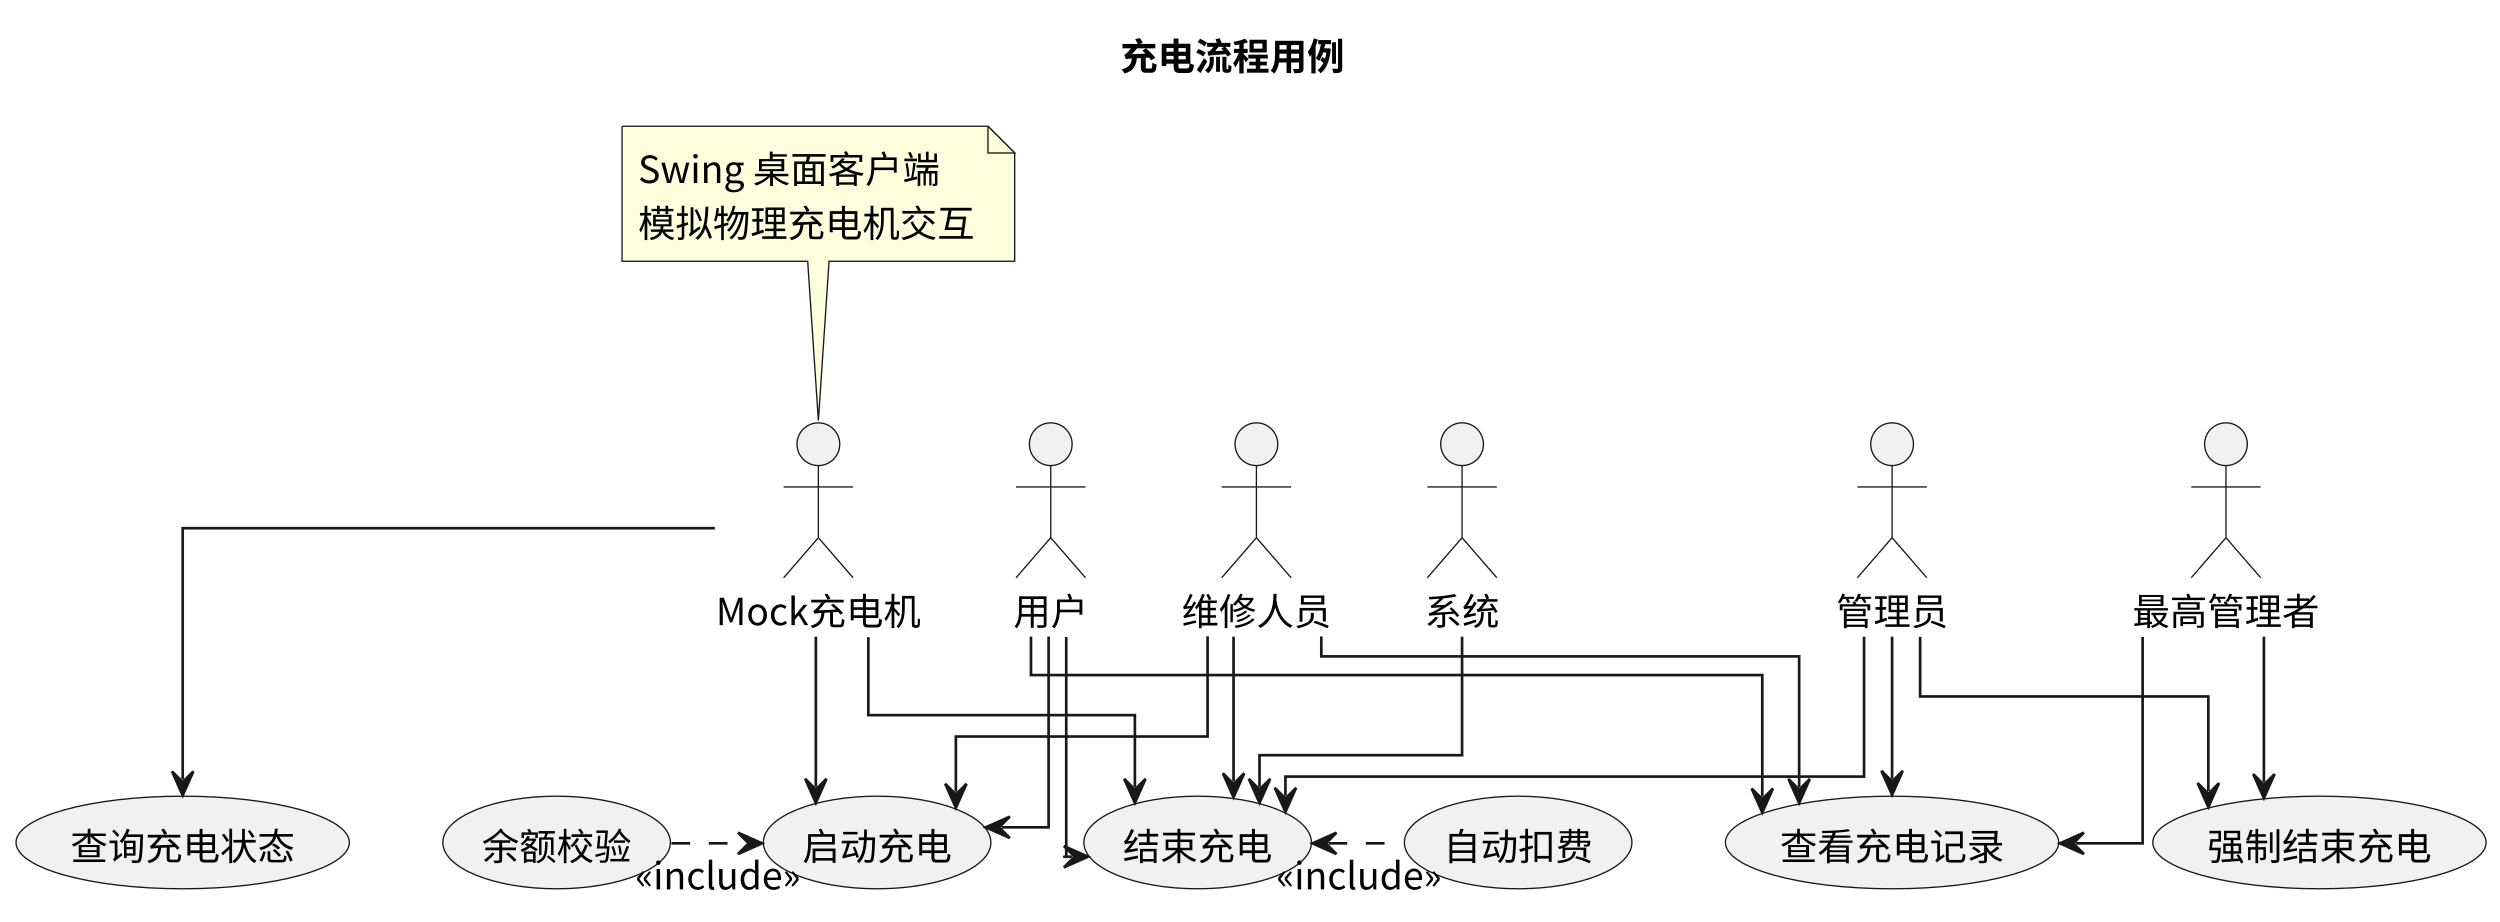
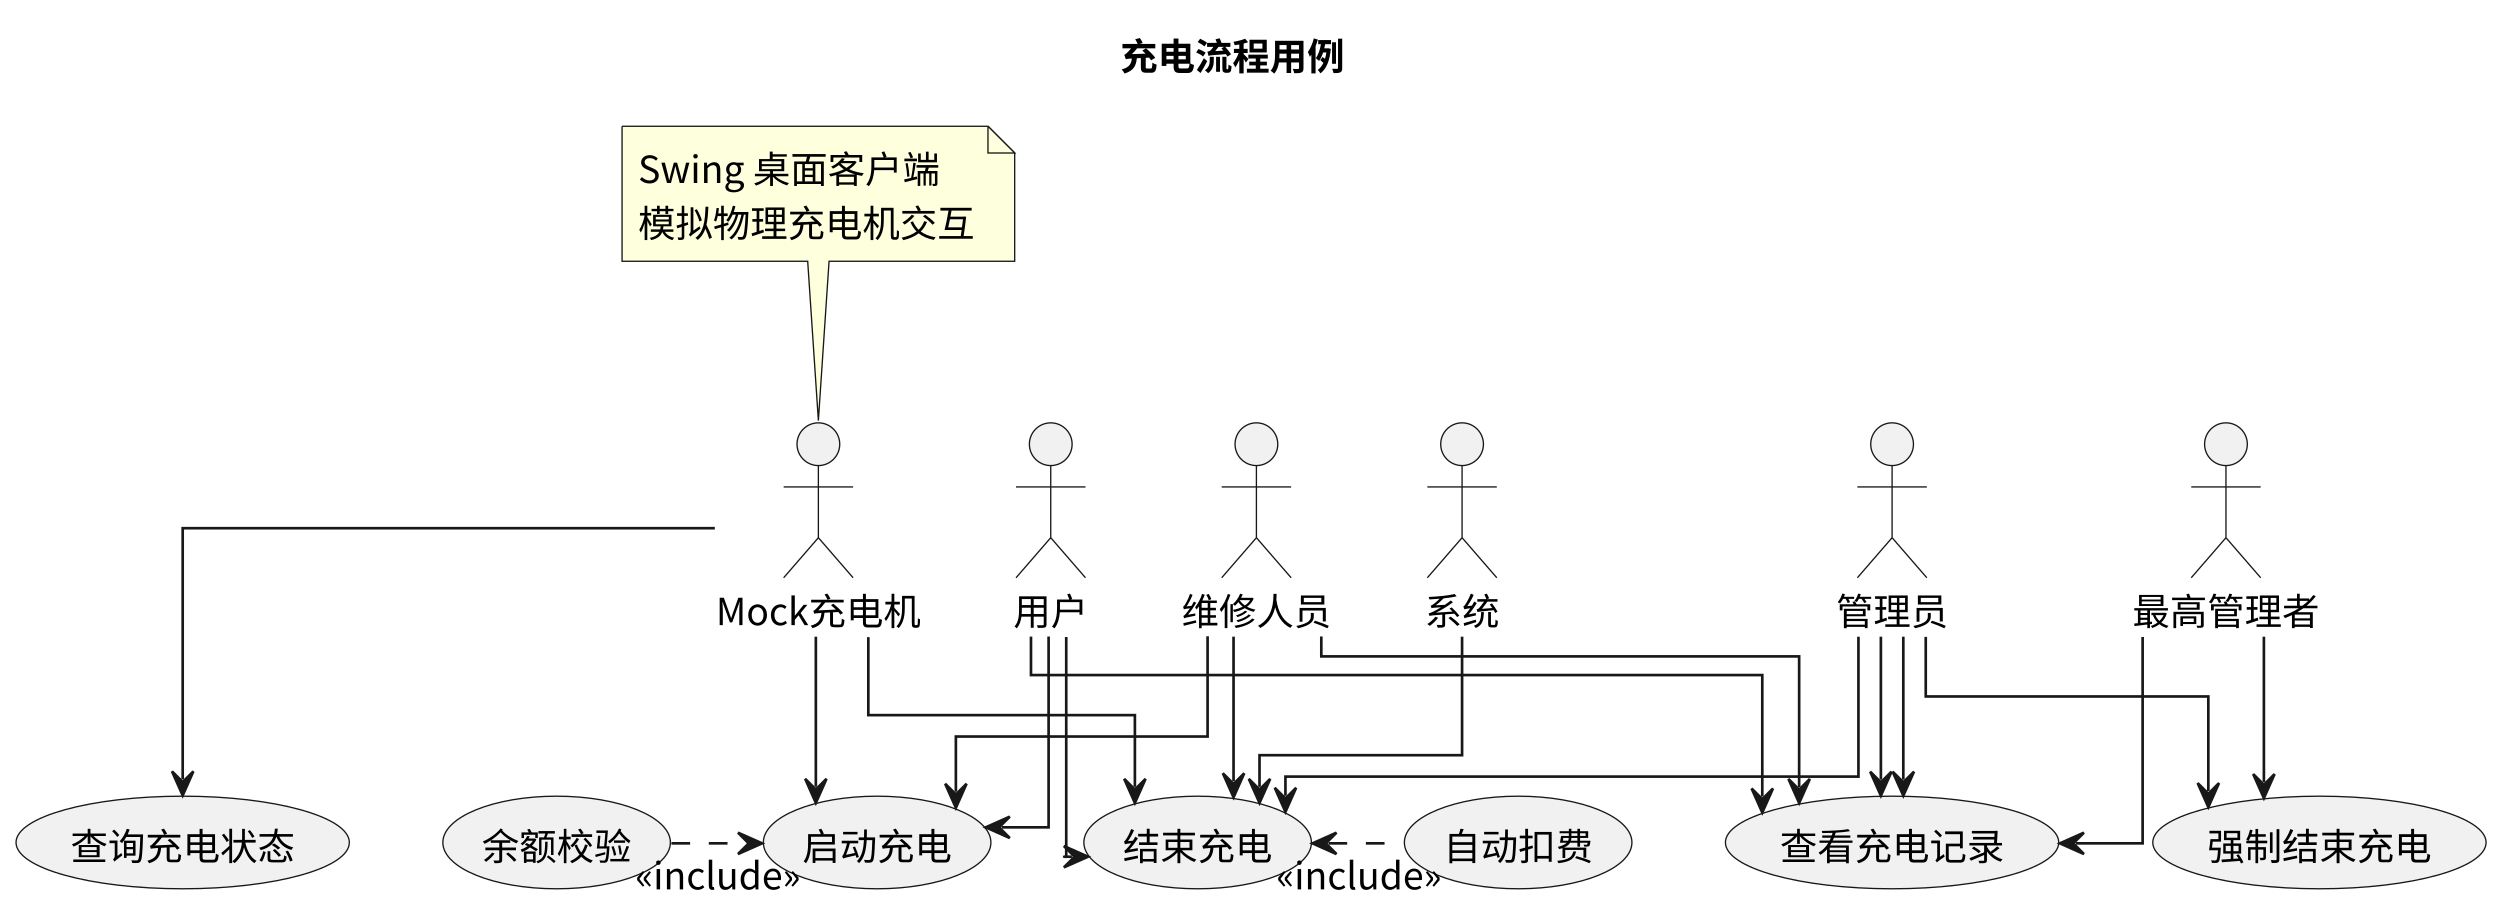
<svg xmlns="http://www.w3.org/2000/svg" contentStyleType="text/css" data-diagram-type="DESCRIPTION" height="345px" preserveAspectRatio="none" style="width:936px;height:345px;background:#FFFFFF;" version="1.1" viewBox="0 0 936 345" width="936px" zoomAndPan="magnify">
  <defs />
  <g>
    <g class="title" data-source-line="3">
      <text fill="#000000" font-family="Noto Sans CJK SC" font-size="14" font-weight="bold" lengthAdjust="spacing" textLength="84" x="419.397" y="26.24">充电流程用例</text>
    </g>
    <g class="entity" data-entity="U" data-source-line="6" data-uid="ent0002" id="entity_U">
      <ellipse cx="393.4" cy="166.312" fill="#F1F1F1" rx="8" ry="8" style="stroke:#181818;stroke-width:0.5;" />
      <path d="M393.4,174.312 L393.4,201.312 M380.4,182.312 L406.4,182.312 M393.4,201.312 L380.4,216.312 M393.4,201.312 L406.4,216.312" fill="none" style="stroke:#181818;stroke-width:0.5;" />
      <text fill="#000000" font-family="Noto Sans CJK SC" font-size="14" lengthAdjust="spacing" textLength="28" x="379.4" y="234.052">用户</text>
    </g>
    <g class="entity" data-entity="M" data-source-line="7" data-uid="ent0003" id="entity_M">
      <ellipse cx="470.4" cy="166.312" fill="#F1F1F1" rx="8" ry="8" style="stroke:#181818;stroke-width:0.5;" />
      <path d="M470.4,174.312 L470.4,201.312 M457.4,182.312 L483.4,182.312 M470.4,201.312 L457.4,216.312 M470.4,201.312 L483.4,216.312" fill="none" style="stroke:#181818;stroke-width:0.5;" />
      <text fill="#000000" font-family="Noto Sans CJK SC" font-size="14" lengthAdjust="spacing" textLength="56" x="442.4" y="234.052">维修人员</text>
    </g>
    <g class="entity" data-entity="A" data-source-line="8" data-uid="ent0004" id="entity_A">
      <ellipse cx="708.4" cy="166.312" fill="#F1F1F1" rx="8" ry="8" style="stroke:#181818;stroke-width:0.5;" />
      <path d="M708.4,174.312 L708.4,201.312 M695.4,182.312 L721.4,182.312 M708.4,201.312 L695.4,216.312 M708.4,201.312 L721.4,216.312" fill="none" style="stroke:#181818;stroke-width:0.5;" />
      <text fill="#000000" font-family="Noto Sans CJK SC" font-size="14" lengthAdjust="spacing" textLength="42" x="687.4" y="234.052">管理员</text>
    </g>
    <g class="entity" data-entity="SA" data-source-line="9" data-uid="ent0005" id="entity_SA">
      <ellipse cx="833.4" cy="166.312" fill="#F1F1F1" rx="8" ry="8" style="stroke:#181818;stroke-width:0.5;" />
      <path d="M833.4,174.312 L833.4,201.312 M820.4,182.312 L846.4,182.312 M833.4,201.312 L820.4,216.312 M833.4,201.312 L846.4,216.312" fill="none" style="stroke:#181818;stroke-width:0.5;" />
      <text fill="#000000" font-family="Noto Sans CJK SC" font-size="14" lengthAdjust="spacing" textLength="70" x="798.4" y="234.052">最高管理者</text>
    </g>
    <g class="entity" data-entity="MC" data-source-line="10" data-uid="ent0006" id="entity_MC">
      <ellipse cx="306.4" cy="166.312" fill="#F1F1F1" rx="8" ry="8" style="stroke:#181818;stroke-width:0.5;" />
      <path d="M306.4,174.312 L306.4,201.312 M293.4,182.312 L319.4,182.312 M306.4,201.312 L293.4,216.312 M306.4,201.312 L319.4,216.312" fill="none" style="stroke:#181818;stroke-width:0.5;" />
      <text fill="#000000" font-family="Noto Sans CJK SC" font-size="14" lengthAdjust="spacing" textLength="76.72" x="268.04" y="234.052">Mock充电机</text>
    </g>
    <g class="entity" data-entity="S" data-source-line="11" data-uid="ent0007" id="entity_S">
      <ellipse cx="547.4" cy="166.312" fill="#F1F1F1" rx="8" ry="8" style="stroke:#181818;stroke-width:0.5;" />
      <path d="M547.4,174.312 L547.4,201.312 M534.4,182.312 L560.4,182.312 M547.4,201.312 L534.4,216.312 M547.4,201.312 L560.4,216.312" fill="none" style="stroke:#181818;stroke-width:0.5;" />
      <text fill="#000000" font-family="Noto Sans CJK SC" font-size="14" lengthAdjust="spacing" textLength="28" x="533.4" y="234.052">系统</text>
    </g>
    <g class="entity" data-entity="...." data-source-line="13" data-uid="ent0008" id="entity_....">
      <ellipse cx="328.398" cy="315.426" fill="#F1F1F1" rx="42.598" ry="17.334" style="stroke:#181818;stroke-width:0.5;" />
      <text fill="#000000" font-family="Noto Sans CJK SC" font-size="14" lengthAdjust="spacing" textLength="56" x="300.398" y="322.062">启动充电</text>
    </g>
    <g class="entity" data-entity="...." data-source-line="14" data-uid="ent0009" id="entity_....">
      <ellipse cx="208.398" cy="315.426" fill="#F1F1F1" rx="42.598" ry="17.334" style="stroke:#181818;stroke-width:0.5;" />
      <text fill="#000000" font-family="Noto Sans CJK SC" font-size="14" lengthAdjust="spacing" textLength="56" x="180.398" y="322.062">余额校验</text>
    </g>
    <g class="entity" data-entity="...." data-source-line="15" data-uid="ent0010" id="entity_....">
      <ellipse cx="448.398" cy="315.426" fill="#F1F1F1" rx="42.598" ry="17.334" style="stroke:#181818;stroke-width:0.5;" />
      <text fill="#000000" font-family="Noto Sans CJK SC" font-size="14" lengthAdjust="spacing" textLength="56" x="420.398" y="322.062">结束充电</text>
    </g>
    <g class="entity" data-entity="...." data-source-line="16" data-uid="ent0011" id="entity_....">
      <ellipse cx="568.398" cy="315.426" fill="#F1F1F1" rx="42.598" ry="17.334" style="stroke:#181818;stroke-width:0.5;" />
      <text fill="#000000" font-family="Noto Sans CJK SC" font-size="14" lengthAdjust="spacing" textLength="56" x="540.398" y="322.062">自动扣费</text>
    </g>
    <g class="entity" data-entity="......" data-source-line="17" data-uid="ent0012" id="entity_......">
      <ellipse cx="868.397" cy="315.426" fill="#F1F1F1" rx="62.397" ry="17.334" style="stroke:#181818;stroke-width:0.5;" />
      <text fill="#000000" font-family="Noto Sans CJK SC" font-size="14" lengthAdjust="spacing" textLength="84" x="826.397" y="322.062">强制结束充电</text>
    </g>
    <g class="entity" data-entity="......" data-source-line="18" data-uid="ent0013" id="entity_......">
      <ellipse cx="708.397" cy="315.426" fill="#F1F1F1" rx="62.397" ry="17.334" style="stroke:#181818;stroke-width:0.5;" />
      <text fill="#000000" font-family="Noto Sans CJK SC" font-size="14" lengthAdjust="spacing" textLength="84" x="666.397" y="322.062">查看充电记录</text>
    </g>
    <g class="entity" data-entity="......" data-source-line="19" data-uid="ent0014" id="entity_......">
      <ellipse cx="68.397" cy="315.426" fill="#F1F1F1" rx="62.397" ry="17.334" style="stroke:#181818;stroke-width:0.5;" />
      <text fill="#000000" font-family="Noto Sans CJK SC" font-size="14" lengthAdjust="spacing" textLength="84" x="26.397" y="322.062">查询充电状态</text>
    </g>
-     <g class="entity" data-entity="GMN29" data-source-line="35" data-uid="ent0030" id="entity_GMN29">
+     <g class="entity" data-entity="GMN30" data-source-line="36" data-uid="ent0031" id="entity_GMN30">
      <path d="M232.9,47.272 L232.9,97.816 A0,0 0 0 0 232.9,97.816 L302.4,97.816 L306.4,157.482 L310.4,97.816 L379.899,97.816 A0,0 0 0 0 379.899,97.816 L379.899,57.272 L369.899,47.272 L232.9,47.272 A0,0 0 0 0 232.9,47.272" fill="#FEFFDD" style="stroke:#181818;stroke-width:0.5;" />
      <path d="M369.899,47.272 L369.899,57.272 L379.899,57.272 L369.899,47.272" fill="#FEFFDD" style="stroke:#181818;stroke-width:0.5;" />
      <text fill="#000000" font-family="Noto Sans CJK SC" font-size="14" lengthAdjust="spacing" textLength="112.993" x="238.9" y="68.512">Swing 桌面客户端</text>
      <text fill="#000000" font-family="Noto Sans CJK SC" font-size="14" lengthAdjust="spacing" textLength="125.999" x="238.9" y="88.784">模拟物理充电机交互</text>
    </g>
    <g class="link" data-entity-1="U" data-entity-2="...." data-source-line="21" data-uid="lnk15" id="link_U_....">
      <path d="M392.6,238.312 C392.6,270.332 392.6,309.752 392.6,309.752 C392.6,309.752 387.8,309.752 375.06,309.752" fill="none" id="U-to-启动充电" style="stroke:#181818;stroke-width:1;" />
      <polygon fill="#181818" points="369.06,309.752,378.06,313.752,374.06,309.752,378.06,305.752,369.06,309.752" style="stroke:#181818;stroke-width:1;" />
    </g>
    <g class="link" data-entity-1="U" data-entity-2="...." data-source-line="22" data-uid="lnk16" id="link_U_....">
      <path d="M399.2,238.502 C399.2,274.272 399.2,320.752 399.2,320.752 C399.2,320.752 396.47,320.752 401.32,320.752" fill="none" id="U-to-结束充电" style="stroke:#181818;stroke-width:1;" />
      <polygon fill="#181818" points="407.32,320.752,398.32,316.752,402.32,320.752,398.32,324.752,407.32,320.752" style="stroke:#181818;stroke-width:1;" />
    </g>
    <g class="link" data-entity-1="U" data-entity-2="......" data-source-line="23" data-uid="lnk17" id="link_U_......">
      <path d="M386,238.352 C386,246.572 386,252.752 386,252.752 C386,252.752 659.8,252.752 659.8,252.752 C659.8,252.752 659.8,280.192 659.8,298.212" fill="none" id="U-to-查看充电记录" style="stroke:#181818;stroke-width:1;" />
      <polygon fill="#181818" points="659.8,304.212,663.8,295.212,659.8,299.212,655.8,295.212,659.8,304.212" style="stroke:#181818;stroke-width:1;" />
    </g>
    <g class="link" data-entity-1="M" data-entity-2="...." data-source-line="24" data-uid="lnk18" id="link_M_....">
      <path d="M452.12,238.222 C452.12,257.202 452.12,275.752 452.12,275.752 C452.12,275.752 357.88,275.752 357.88,275.752 C357.88,275.752 357.88,284.862 357.88,296.432" fill="none" id="M-to-启动充电" style="stroke:#181818;stroke-width:1;" />
      <polygon fill="#181818" points="357.88,302.432,361.88,293.432,357.88,297.432,353.88,293.432,357.88,302.432" style="stroke:#181818;stroke-width:1;" />
    </g>
    <g class="link" data-entity-1="M" data-entity-2="...." data-source-line="25" data-uid="lnk19" id="link_M_....">
      <path d="M461.84,238.372 C461.84,258.952 461.84,276.852 461.84,292.512" fill="none" id="M-to-结束充电" style="stroke:#181818;stroke-width:1;" />
      <polygon fill="#181818" points="461.84,298.512,465.84,289.512,461.84,293.512,457.84,289.512,461.84,298.512" style="stroke:#181818;stroke-width:1;" />
    </g>
    <g class="link" data-entity-1="M" data-entity-2="......" data-source-line="26" data-uid="lnk20" id="link_M_......">
      <path d="M494.7,238.282 C494.7,242.762 494.7,245.752 494.7,245.752 C494.7,245.752 673.6,245.752 673.6,245.752 C673.6,245.752 673.6,274.192 673.6,294.642" fill="none" id="M-to-查看充电记录" style="stroke:#181818;stroke-width:1;" />
      <polygon fill="#181818" points="673.6,300.642,677.6,291.642,673.6,295.642,669.6,291.642,673.6,300.642" style="stroke:#181818;stroke-width:1;" />
    </g>
    <g class="link" data-entity-1="A" data-entity-2="......" data-source-line="27" data-uid="lnk21" id="link_A_......">
-       <path d="M718.9,238.432 C718.9,250.582 718.9,260.752 718.9,260.752 C718.9,260.752 826.8,260.752 826.8,260.752 C826.8,260.752 826.8,280.002 826.8,296.182" fill="none" id="A-to-强制结束充电" style="stroke:#181818;stroke-width:1;" />
+       <path d="M704.2,238.372 C704.2,258.682 704.2,276.232 704.2,291.902" fill="none" id="A-to-查看充电记录" style="stroke:#181818;stroke-width:1;" />
+       <polygon fill="#181818" points="704.2,297.902,708.2,288.902,704.2,292.902,700.2,288.902,704.2,297.902" style="stroke:#181818;stroke-width:1;" />
+     </g>
+     <g class="link" data-entity-1="A" data-entity-2="......" data-source-line="30" data-uid="lnk24" id="link_A_......">
+       <path d="M712.6,238.372 C712.6,258.682 712.6,276.232 712.6,291.902" fill="none" id="A-to-查看充电记录-1" style="stroke:#181818;stroke-width:1;" />
+       <polygon fill="#181818" points="712.6,297.902,716.6,288.902,712.6,292.902,708.6,288.902,712.6,297.902" style="stroke:#181818;stroke-width:1;" />
+     </g>
+     <g class="link" data-entity-1="A" data-entity-2="......" data-source-line="28" data-uid="lnk22" id="link_A_......">
+       <path d="M721,238.432 C721,250.582 721,260.752 721,260.752 C721,260.752 826.8,260.752 826.8,260.752 C826.8,260.752 826.8,280.002 826.8,296.182" fill="none" id="A-to-强制结束充电" style="stroke:#181818;stroke-width:1;" />
      <polygon fill="#181818" points="826.8,302.182,830.8,293.182,826.8,297.182,822.8,293.182,826.8,302.182" style="stroke:#181818;stroke-width:1;" />
    </g>
-     <g class="link" data-entity-1="A" data-entity-2="...." data-source-line="28" data-uid="lnk22" id="link_A_....">
-       <path d="M697.9,238.382 C697.9,263.392 697.9,290.752 697.9,290.752 C697.9,290.752 481.27,290.752 481.27,290.752 C481.27,290.752 481.27,291.512 481.27,297.952" fill="none" id="A-to-结束充电" style="stroke:#181818;stroke-width:1;" />
+     <g class="link" data-entity-1="A" data-entity-2="...." data-source-line="29" data-uid="lnk23" id="link_A_....">
+       <path d="M695.8,238.382 C695.8,263.392 695.8,290.752 695.8,290.752 C695.8,290.752 481.27,290.752 481.27,290.752 C481.27,290.752 481.27,291.512 481.27,297.952" fill="none" id="A-to-结束充电" style="stroke:#181818;stroke-width:1;" />
      <polygon fill="#181818" points="481.27,303.952,485.27,294.952,481.27,298.952,477.27,294.952,481.27,303.952" style="stroke:#181818;stroke-width:1;" />
    </g>
-     <g class="link" data-entity-1="A" data-entity-2="......" data-source-line="29" data-uid="lnk23" id="link_A_......">
-       <path d="M708.4,238.372 C708.4,258.552 708.4,275.932 708.4,291.592" fill="none" id="A-to-查看充电记录" style="stroke:#181818;stroke-width:1;" />
-       <polygon fill="#181818" points="708.4,297.592,712.4,288.592,708.4,292.592,704.4,288.592,708.4,297.592" style="stroke:#181818;stroke-width:1;" />
-     </g>
-     <g class="link" data-entity-1="SA" data-entity-2="......" data-source-line="30" data-uid="lnk24" id="link_SA_......">
+     <g class="link" data-entity-1="SA" data-entity-2="......" data-source-line="31" data-uid="lnk25" id="link_SA_......">
      <path d="M847.6,238.372 C847.6,259.082 847.6,277.162 847.6,292.812" fill="none" id="SA-to-强制结束充电" style="stroke:#181818;stroke-width:1;" />
      <polygon fill="#181818" points="847.6,298.812,851.6,289.812,847.6,293.812,843.6,289.812,847.6,298.812" style="stroke:#181818;stroke-width:1;" />
    </g>
-     <g class="link" data-entity-1="SA" data-entity-2="......" data-source-line="31" data-uid="lnk25" id="link_SA_......">
+     <g class="link" data-entity-1="SA" data-entity-2="......" data-source-line="32" data-uid="lnk26" id="link_SA_......">
      <path d="M802.2,238.492 C802.2,272.562 802.2,315.752 802.2,315.752 C802.2,315.752 794.31,315.752 777.22,315.752" fill="none" id="SA-to-查看充电记录" style="stroke:#181818;stroke-width:1;" />
      <polygon fill="#181818" points="771.22,315.752,780.22,319.752,776.22,315.752,780.22,311.752,771.22,315.752" style="stroke:#181818;stroke-width:1;" />
    </g>
-     <g class="link" data-entity-1="MC" data-entity-2="...." data-source-line="32" data-uid="lnk26" id="link_MC_....">
+     <g class="link" data-entity-1="MC" data-entity-2="...." data-source-line="33" data-uid="lnk27" id="link_MC_....">
      <path d="M305.45,238.372 C305.45,259.872 305.45,279.022 305.45,294.582" fill="none" id="MC-to-启动充电" style="stroke:#181818;stroke-width:1;" />
      <polygon fill="#181818" points="305.45,300.582,309.45,291.582,305.45,295.582,301.45,291.582,305.45,300.582" style="stroke:#181818;stroke-width:1;" />
    </g>
-     <g class="link" data-entity-1="MC" data-entity-2="...." data-source-line="33" data-uid="lnk27" id="link_MC_....">
+     <g class="link" data-entity-1="MC" data-entity-2="...." data-source-line="34" data-uid="lnk28" id="link_MC_....">
      <path d="M325.1,238.552 C325.1,253.912 325.1,267.752 325.1,267.752 C325.1,267.752 424.9,267.752 424.9,267.752 C424.9,267.752 424.9,280.602 424.9,294.602" fill="none" id="MC-to-结束充电" style="stroke:#181818;stroke-width:1;" />
      <polygon fill="#181818" points="424.9,300.602,428.9,291.602,424.9,295.602,420.9,291.602,424.9,300.602" style="stroke:#181818;stroke-width:1;" />
    </g>
-     <g class="link" data-entity-1="MC" data-entity-2="......" data-source-line="34" data-uid="lnk28" id="link_MC_......">
+     <g class="link" data-entity-1="MC" data-entity-2="......" data-source-line="35" data-uid="lnk29" id="link_MC_......">
      <path d="M267.63,197.752 C200.19,197.752 68.4,197.752 68.4,197.752 C68.4,197.752 68.4,258.982 68.4,291.802" fill="none" id="MC-to-查询充电状态" style="stroke:#181818;stroke-width:1;" />
      <polygon fill="#181818" points="68.4,297.802,72.4,288.802,68.4,292.802,64.4,288.802,68.4,297.802" style="stroke:#181818;stroke-width:1;" />
    </g>
-     <g class="link" data-entity-1="S" data-entity-2="...." data-source-line="36" data-uid="lnk32" id="link_S_....">
+     <g class="link" data-entity-1="S" data-entity-2="...." data-source-line="37" data-uid="lnk33" id="link_S_....">
      <path d="M547.4,238.362 C547.4,260.202 547.4,282.752 547.4,282.752 C547.4,282.752 471.56,282.752 471.56,282.752 C471.56,282.752 471.56,285.972 471.56,294.612" fill="none" id="S-to-结束充电" style="stroke:#181818;stroke-width:1;" />
      <polygon fill="#181818" points="471.56,300.612,475.56,291.612,471.56,295.612,467.56,291.612,471.56,300.612" style="stroke:#181818;stroke-width:1;" />
    </g>
-     <g class="link" data-entity-1="...." data-entity-2="...." data-source-line="38" data-uid="lnk34" id="link_...._....">
+     <g class="link" data-entity-1="...." data-entity-2="...." data-source-line="39" data-uid="lnk35" id="link_...._....">
      <path d="M251.38,315.752 C262.41,315.752 268.28,315.752 279.31,315.752" fill="none" id="余额校验-to-启动充电" style="stroke:#181818;stroke-width:1;stroke-dasharray:7,7;" />
      <polygon fill="#181818" points="285.31,315.752,276.31,311.752,280.31,315.752,276.31,319.752,285.31,315.752" style="stroke:#181818;stroke-width:1;" />
      <text fill="#000000" font-family="Noto Sans CJK SC" font-size="14" lengthAdjust="spacing" textLength="61.852" x="237.85" y="332.992">«include»</text>
    </g>
-     <g class="link" data-entity-1="...." data-entity-2="...." data-source-line="39" data-uid="lnk35" id="link_...._....">
+     <g class="link" data-entity-1="...." data-entity-2="...." data-source-line="40" data-uid="lnk36" id="link_...._....">
      <path d="M497.38,315.752 C508.41,315.752 514.28,315.752 525.31,315.752" fill="none" id="结束充电-backto-自动扣费" style="stroke:#181818;stroke-width:1;stroke-dasharray:7,7;" />
      <polygon fill="#181818" points="491.38,315.752,500.38,319.752,496.38,315.752,500.38,311.752,491.38,315.752" style="stroke:#181818;stroke-width:1;" />
      <text fill="#000000" font-family="Noto Sans CJK SC" font-size="14" lengthAdjust="spacing" textLength="61.852" x="477.85" y="332.992">«include»</text>
    </g>
  </g>
</svg>
